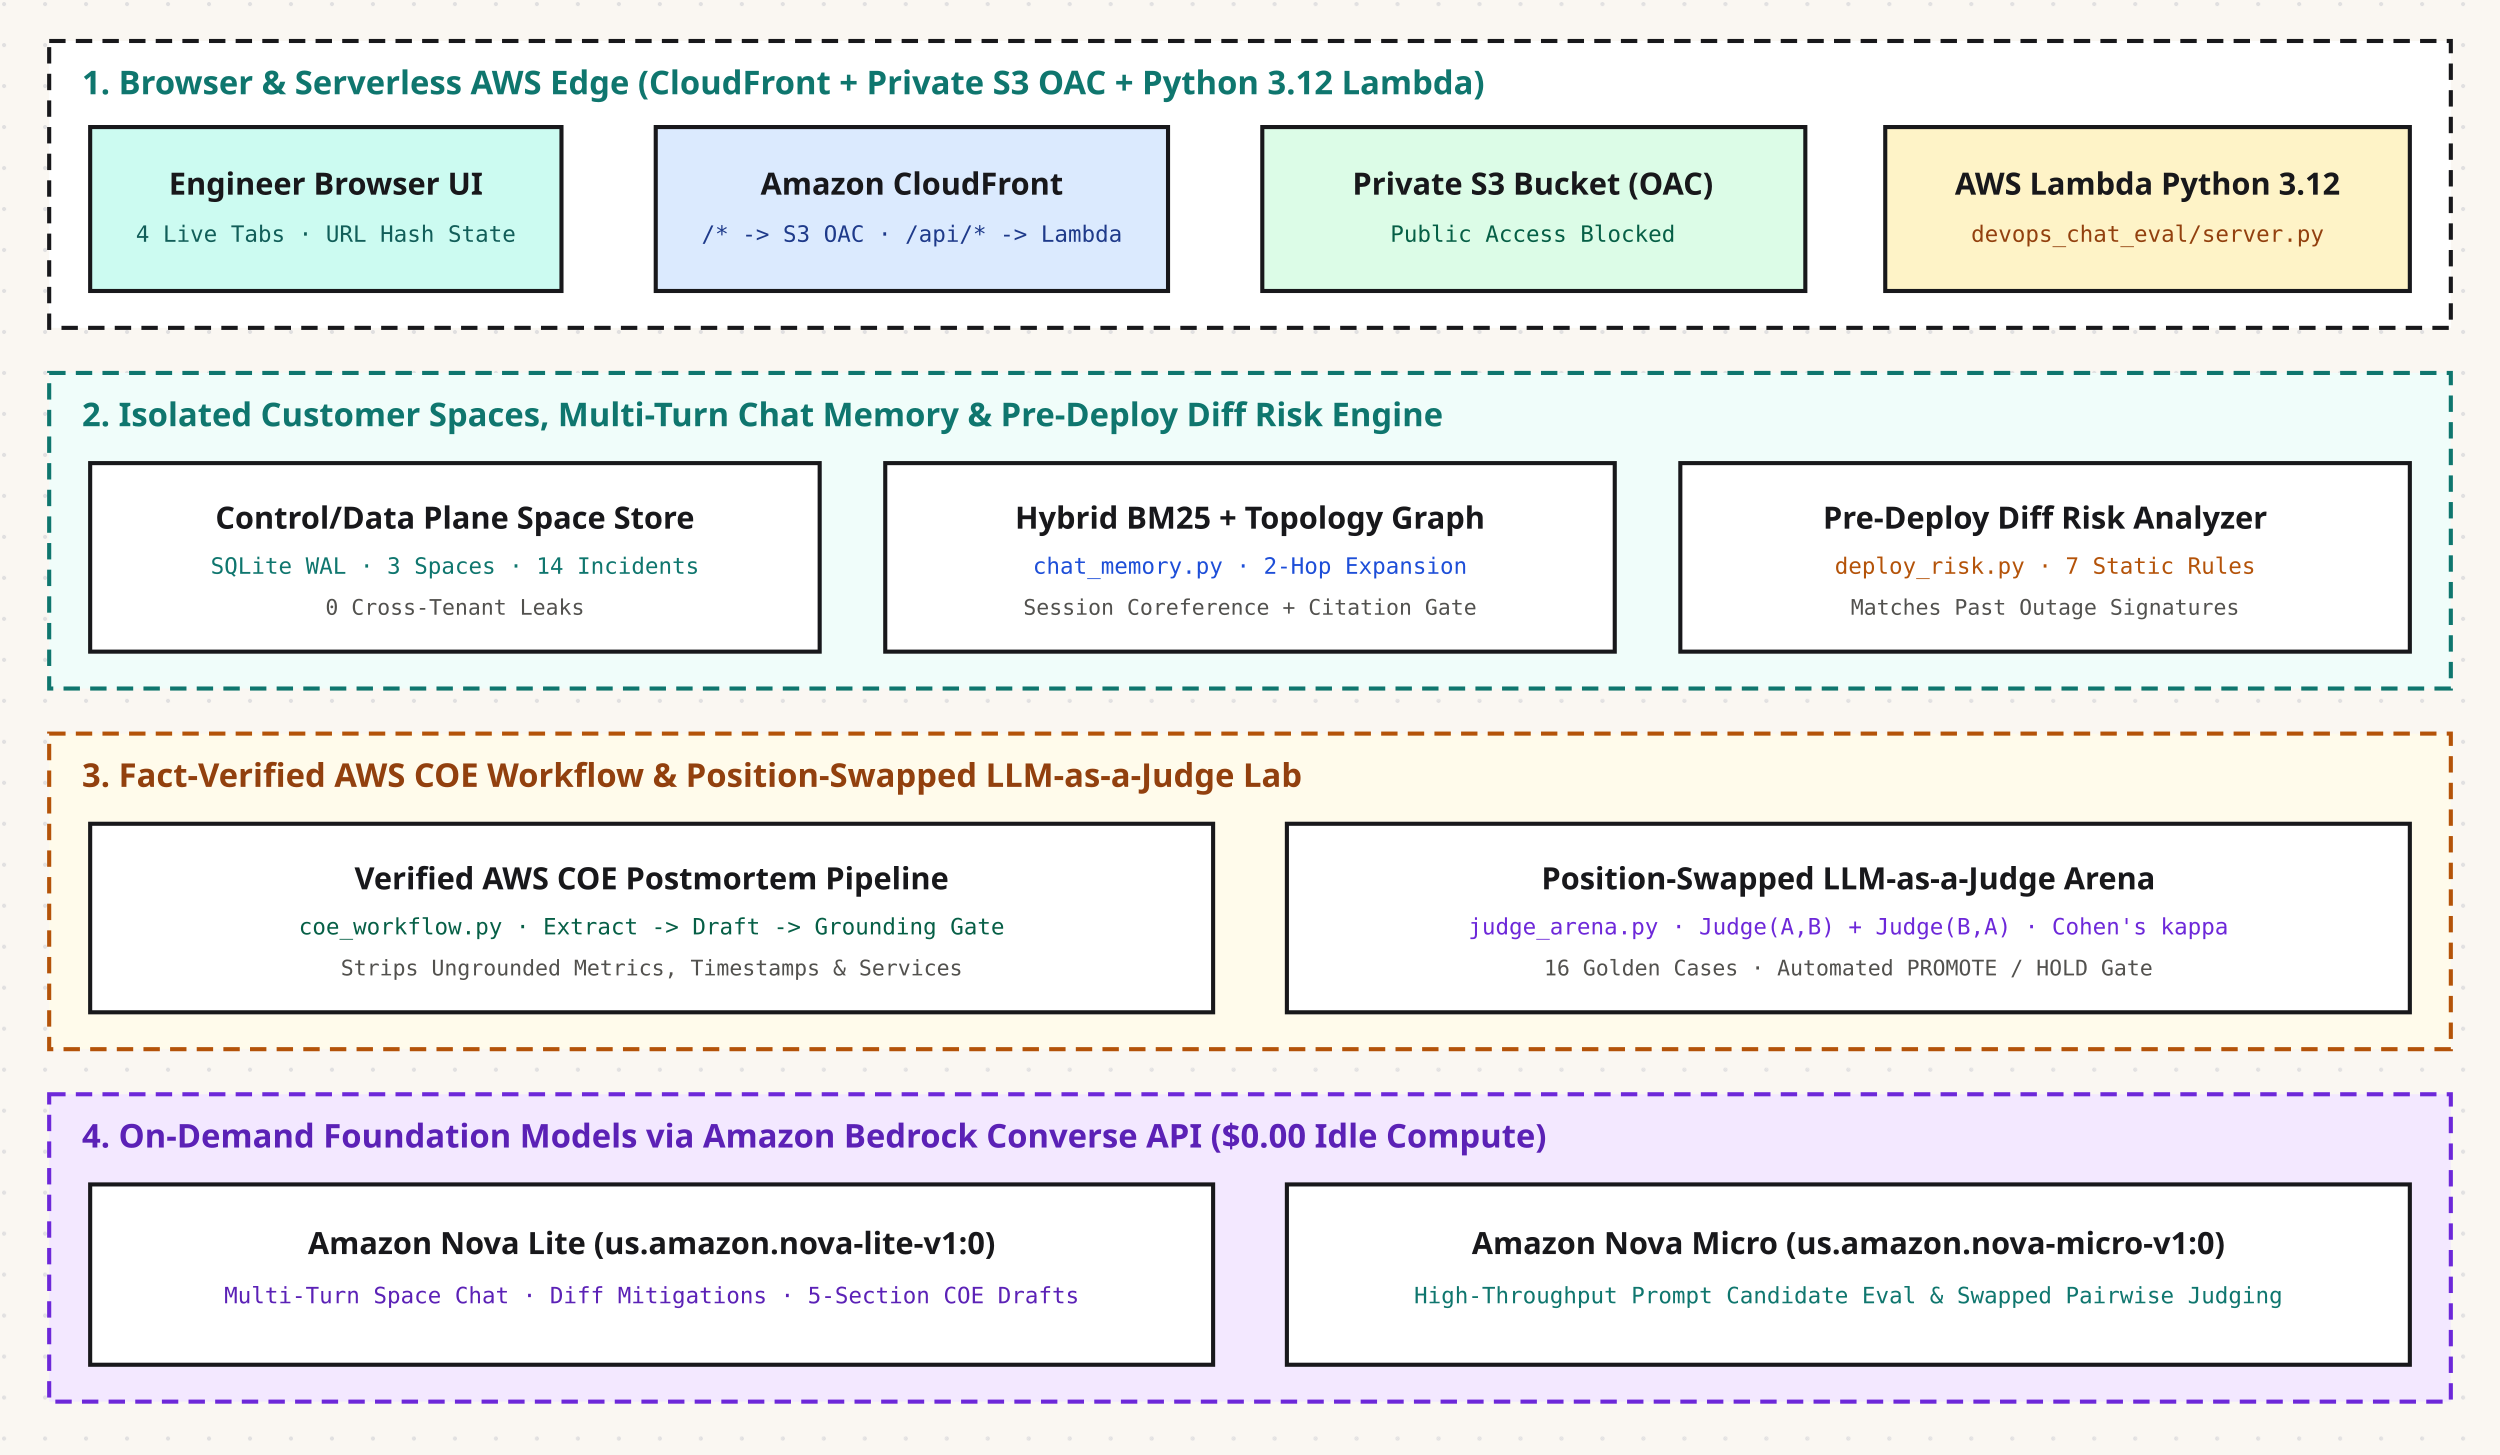
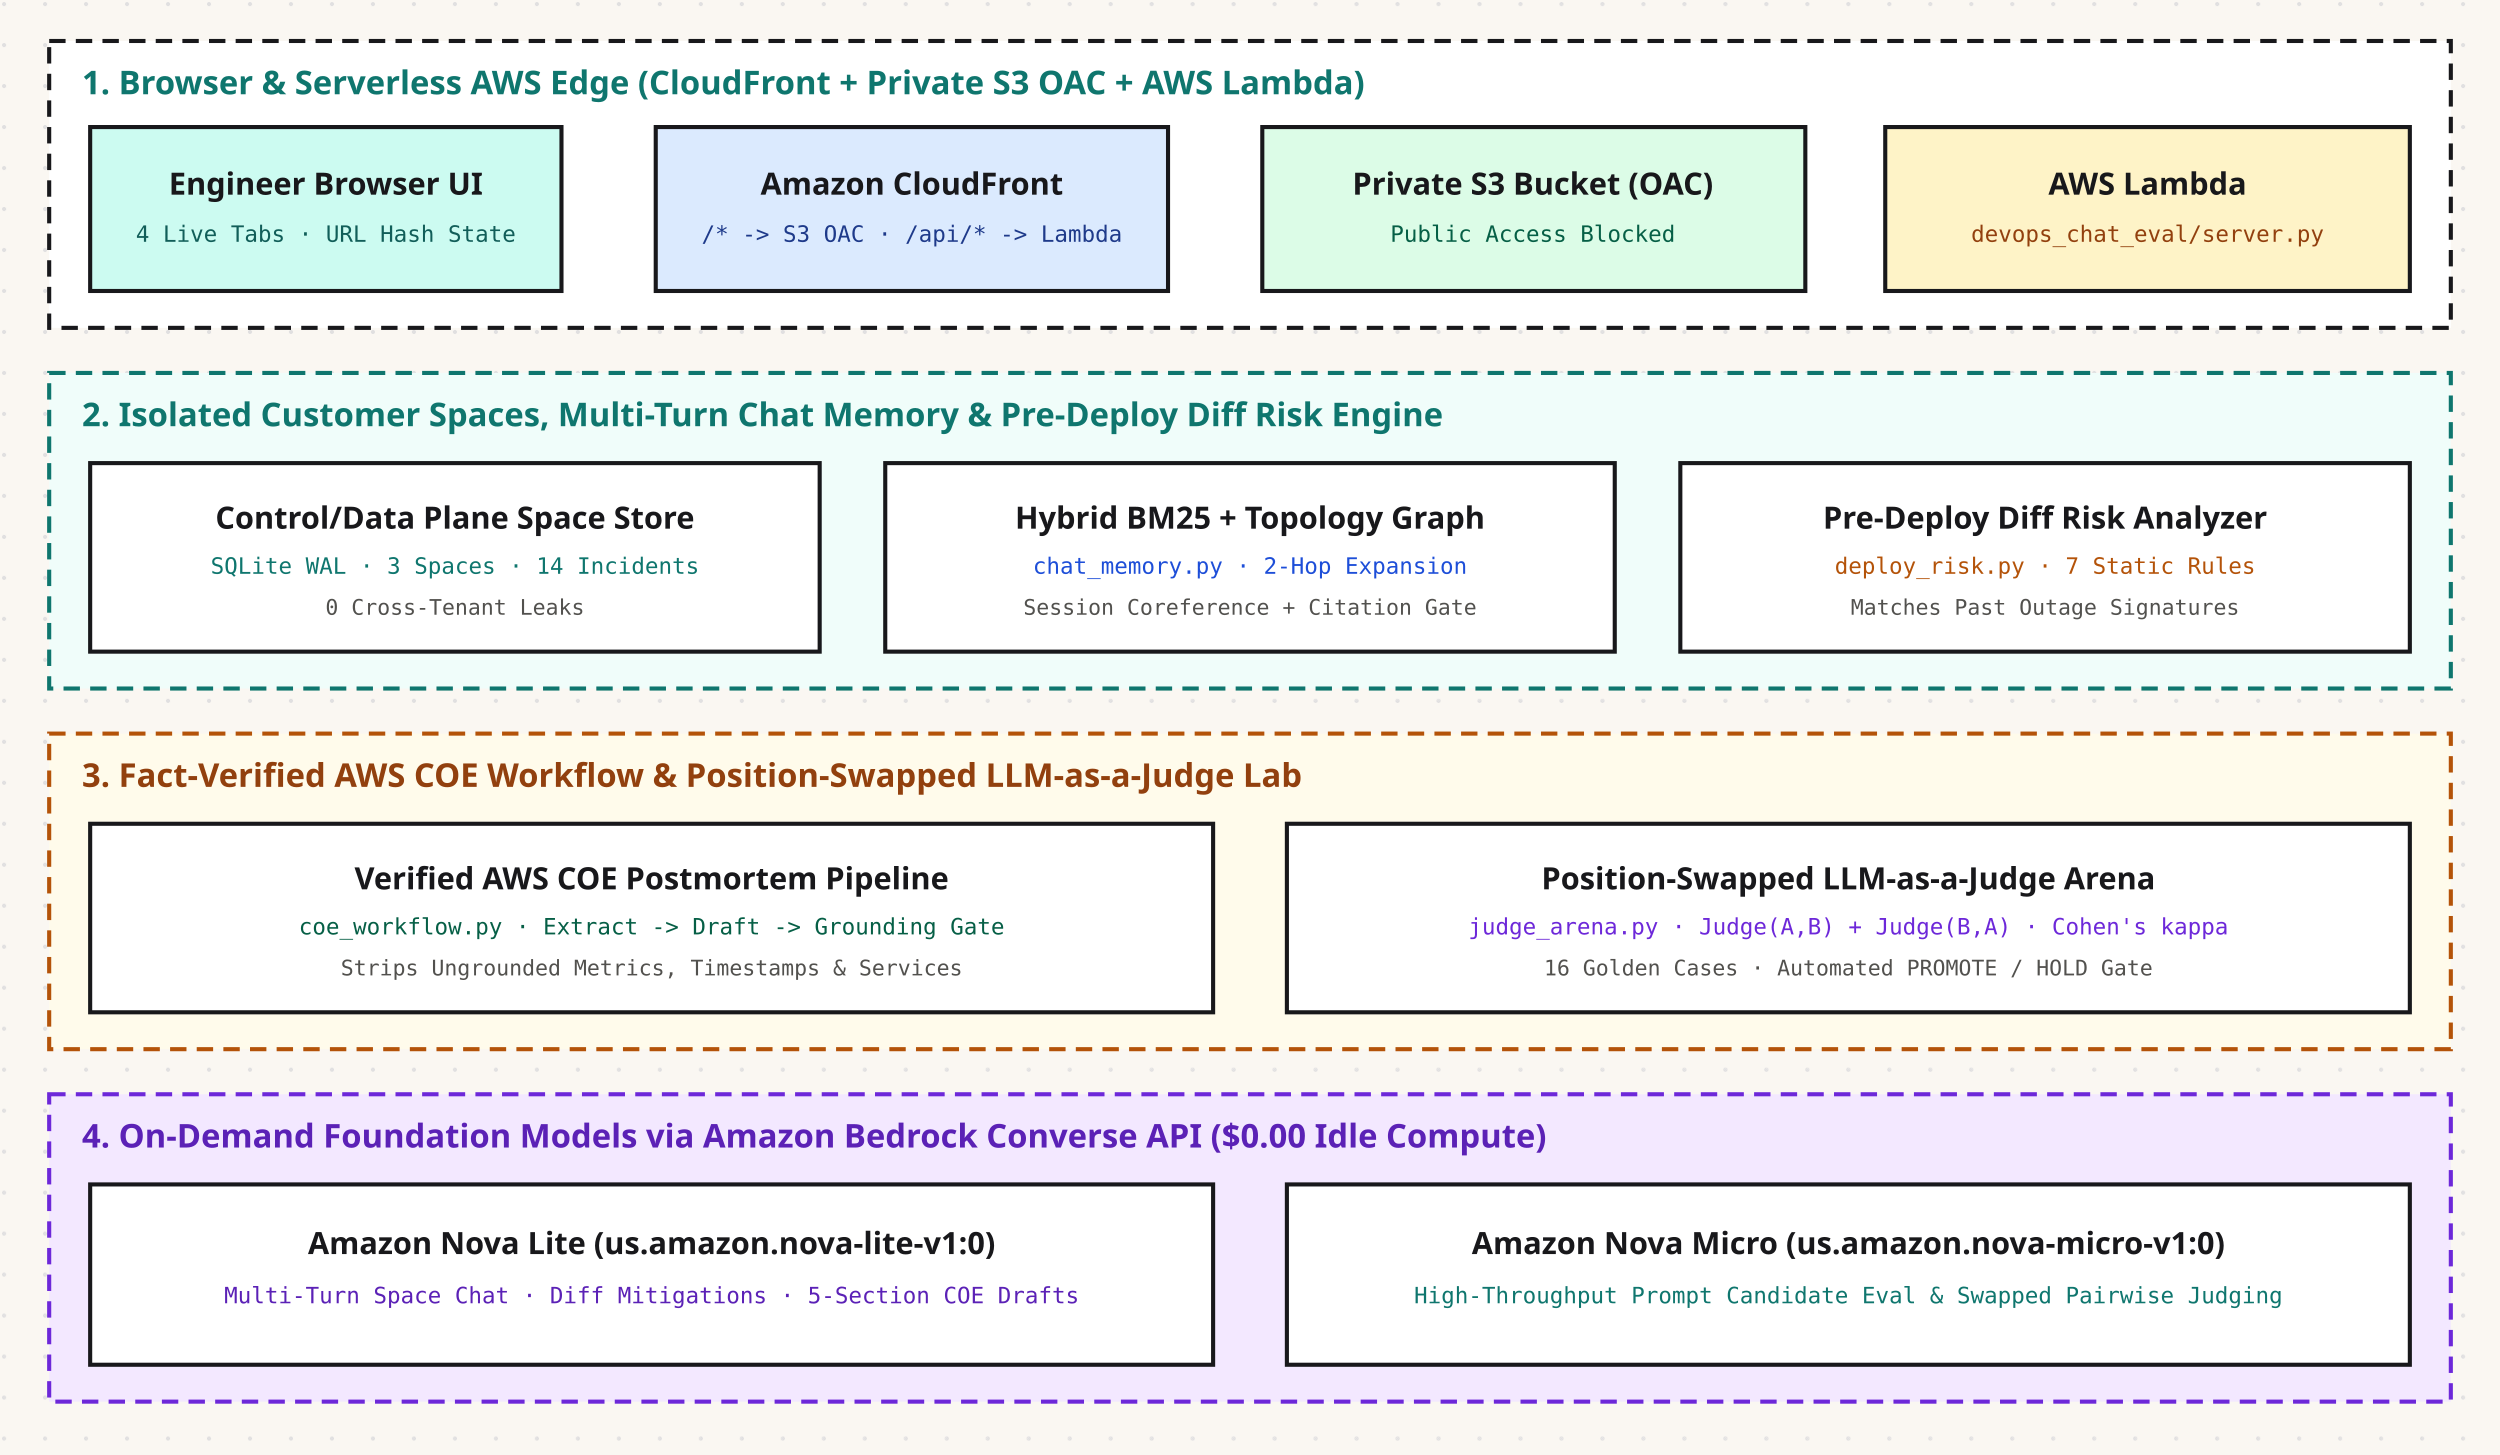
<svg xmlns="http://www.w3.org/2000/svg" viewBox="0 0 1220 710" role="img" aria-label="DevOpsChatEval System Architecture Diagram">
  <defs>
    <pattern id="dotGrid" width="20" height="20" patternUnits="userSpaceOnUse">
      <circle cx="2" cy="2" r="1" fill="#D4D4D8" />
    </pattern>
  </defs>
  <rect x="0" y="0" width="1220" height="710" fill="#FAF7F2" />
  <rect x="0" y="0" width="1220" height="710" fill="url(#dotGrid)" opacity="0.7" />
  <rect x="24" y="20" width="1172" height="140" fill="#FFFFFF" stroke="#18181B" stroke-width="2" stroke-dasharray="8 5" />
-   <text x="40" y="46" font-family="sans-serif" font-size="16" font-weight="800" fill="#0F766E">1. Browser &amp; Serverless AWS Edge (CloudFront + Private S3 OAC + Python 3.12 Lambda)</text>
+   <text x="40" y="46" font-family="sans-serif" font-size="16" font-weight="800" fill="#0F766E">1. Browser &amp; Serverless AWS Edge (CloudFront + Private S3 OAC + AWS Lambda)</text>
  <rect x="44" y="62" width="230" height="80" fill="#CCFBF1" stroke="#18181B" stroke-width="2" />
  <text x="159" y="95" text-anchor="middle" font-family="sans-serif" font-size="15" font-weight="700" fill="#18181B">Engineer Browser UI</text>
  <text x="159" y="118" text-anchor="middle" font-family="monospace" font-size="11" fill="#115E59">4 Live Tabs · URL Hash State</text>
  <rect x="320" y="62" width="250" height="80" fill="#DBEAFE" stroke="#18181B" stroke-width="2" />
  <text x="445" y="95" text-anchor="middle" font-family="sans-serif" font-size="15" font-weight="700" fill="#18181B">Amazon CloudFront</text>
  <text x="445" y="118" text-anchor="middle" font-family="monospace" font-size="11" fill="#1E3A8A">/* -&gt; S3 OAC · /api/* -&gt; Lambda</text>
  <rect x="616" y="62" width="265" height="80" fill="#DCFCE7" stroke="#18181B" stroke-width="2" />
  <text x="748" y="95" text-anchor="middle" font-family="sans-serif" font-size="15" font-weight="700" fill="#18181B">Private S3 Bucket (OAC)</text>
  <text x="748" y="118" text-anchor="middle" font-family="monospace" font-size="11" fill="#065F46">Public Access Blocked</text>
  <rect x="920" y="62" width="256" height="80" fill="#FEF3C7" stroke="#18181B" stroke-width="2" />
-   <text x="1048" y="95" text-anchor="middle" font-family="sans-serif" font-size="15" font-weight="700" fill="#18181B">AWS Lambda Python 3.12</text>
+   <text x="1048" y="95" text-anchor="middle" font-family="sans-serif" font-size="15" font-weight="700" fill="#18181B">AWS Lambda</text>
  <text x="1048" y="118" text-anchor="middle" font-family="monospace" font-size="11" fill="#92400E">devops_chat_eval/server.py</text>
  <rect x="24" y="182" width="1172" height="154" fill="#F0FDFA" stroke="#0F766E" stroke-width="2" stroke-dasharray="8 5" />
  <text x="40" y="208" font-family="sans-serif" font-size="16" font-weight="800" fill="#0F766E">2. Isolated Customer Spaces, Multi-Turn Chat Memory &amp; Pre-Deploy Diff Risk Engine</text>
  <rect x="44" y="226" width="356" height="92" fill="#FFFFFF" stroke="#18181B" stroke-width="2" />
  <text x="222" y="258" text-anchor="middle" font-family="sans-serif" font-size="15" font-weight="700" fill="#18181B">Control/Data Plane Space Store</text>
  <text x="222" y="280" text-anchor="middle" font-family="monospace" font-size="11" fill="#0F766E">SQLite WAL · 3 Spaces · 14 Incidents</text>
  <text x="222" y="300" text-anchor="middle" font-family="monospace" font-size="10.5" fill="#52514E">0 Cross-Tenant Leaks</text>
  <rect x="432" y="226" width="356" height="92" fill="#FFFFFF" stroke="#18181B" stroke-width="2" />
  <text x="610" y="258" text-anchor="middle" font-family="sans-serif" font-size="15" font-weight="700" fill="#18181B">Hybrid BM25 + Topology Graph</text>
  <text x="610" y="280" text-anchor="middle" font-family="monospace" font-size="11" fill="#1D4ED8">chat_memory.py · 2-Hop Expansion</text>
  <text x="610" y="300" text-anchor="middle" font-family="monospace" font-size="10.5" fill="#52514E">Session Coreference + Citation Gate</text>
  <rect x="820" y="226" width="356" height="92" fill="#FFFFFF" stroke="#18181B" stroke-width="2" />
  <text x="998" y="258" text-anchor="middle" font-family="sans-serif" font-size="15" font-weight="700" fill="#18181B">Pre-Deploy Diff Risk Analyzer</text>
  <text x="998" y="280" text-anchor="middle" font-family="monospace" font-size="11" fill="#B45309">deploy_risk.py · 7 Static Rules</text>
  <text x="998" y="300" text-anchor="middle" font-family="monospace" font-size="10.5" fill="#52514E">Matches Past Outage Signatures</text>
  <rect x="24" y="358" width="1172" height="154" fill="#FFFBEB" stroke="#B45309" stroke-width="2" stroke-dasharray="8 5" />
  <text x="40" y="384" font-family="sans-serif" font-size="16" font-weight="800" fill="#92400E">3. Fact-Verified AWS COE Workflow &amp; Position-Swapped LLM-as-a-Judge Lab</text>
  <rect x="44" y="402" width="548" height="92" fill="#FFFFFF" stroke="#18181B" stroke-width="2" />
  <text x="318" y="434" text-anchor="middle" font-family="sans-serif" font-size="15" font-weight="700" fill="#18181B">Verified AWS COE Postmortem Pipeline</text>
  <text x="318" y="456" text-anchor="middle" font-family="monospace" font-size="11" fill="#065F46">coe_workflow.py · Extract -&gt; Draft -&gt; Grounding Gate</text>
  <text x="318" y="476" text-anchor="middle" font-family="monospace" font-size="10.5" fill="#52514E">Strips Ungrounded Metrics, Timestamps &amp; Services</text>
  <rect x="628" y="402" width="548" height="92" fill="#FFFFFF" stroke="#18181B" stroke-width="2" />
  <text x="902" y="434" text-anchor="middle" font-family="sans-serif" font-size="15" font-weight="700" fill="#18181B">Position-Swapped LLM-as-a-Judge Arena</text>
  <text x="902" y="456" text-anchor="middle" font-family="monospace" font-size="11" fill="#6D28D9">judge_arena.py · Judge(A,B) + Judge(B,A) · Cohen's kappa</text>
  <text x="902" y="476" text-anchor="middle" font-family="monospace" font-size="10.5" fill="#52514E">16 Golden Cases · Automated PROMOTE / HOLD Gate</text>
  <rect x="24" y="534" width="1172" height="150" fill="#F3E8FF" stroke="#6D28D9" stroke-width="2" stroke-dasharray="8 5" />
  <text x="40" y="560" font-family="sans-serif" font-size="16" font-weight="800" fill="#5B21B6">4. On-Demand Foundation Models via Amazon Bedrock Converse API ($0.00 Idle Compute)</text>
  <rect x="44" y="578" width="548" height="88" fill="#FFFFFF" stroke="#18181B" stroke-width="2" />
  <text x="318" y="612" text-anchor="middle" font-family="sans-serif" font-size="15" font-weight="700" fill="#18181B">Amazon Nova Lite (us.amazon.nova-lite-v1:0)</text>
  <text x="318" y="636" text-anchor="middle" font-family="monospace" font-size="11" fill="#5B21B6">Multi-Turn Space Chat · Diff Mitigations · 5-Section COE Drafts</text>
  <rect x="628" y="578" width="548" height="88" fill="#FFFFFF" stroke="#18181B" stroke-width="2" />
  <text x="902" y="612" text-anchor="middle" font-family="sans-serif" font-size="15" font-weight="700" fill="#18181B">Amazon Nova Micro (us.amazon.nova-micro-v1:0)</text>
  <text x="902" y="636" text-anchor="middle" font-family="monospace" font-size="11" fill="#0F766E">High-Throughput Prompt Candidate Eval &amp; Swapped Pairwise Judging</text>
</svg>
